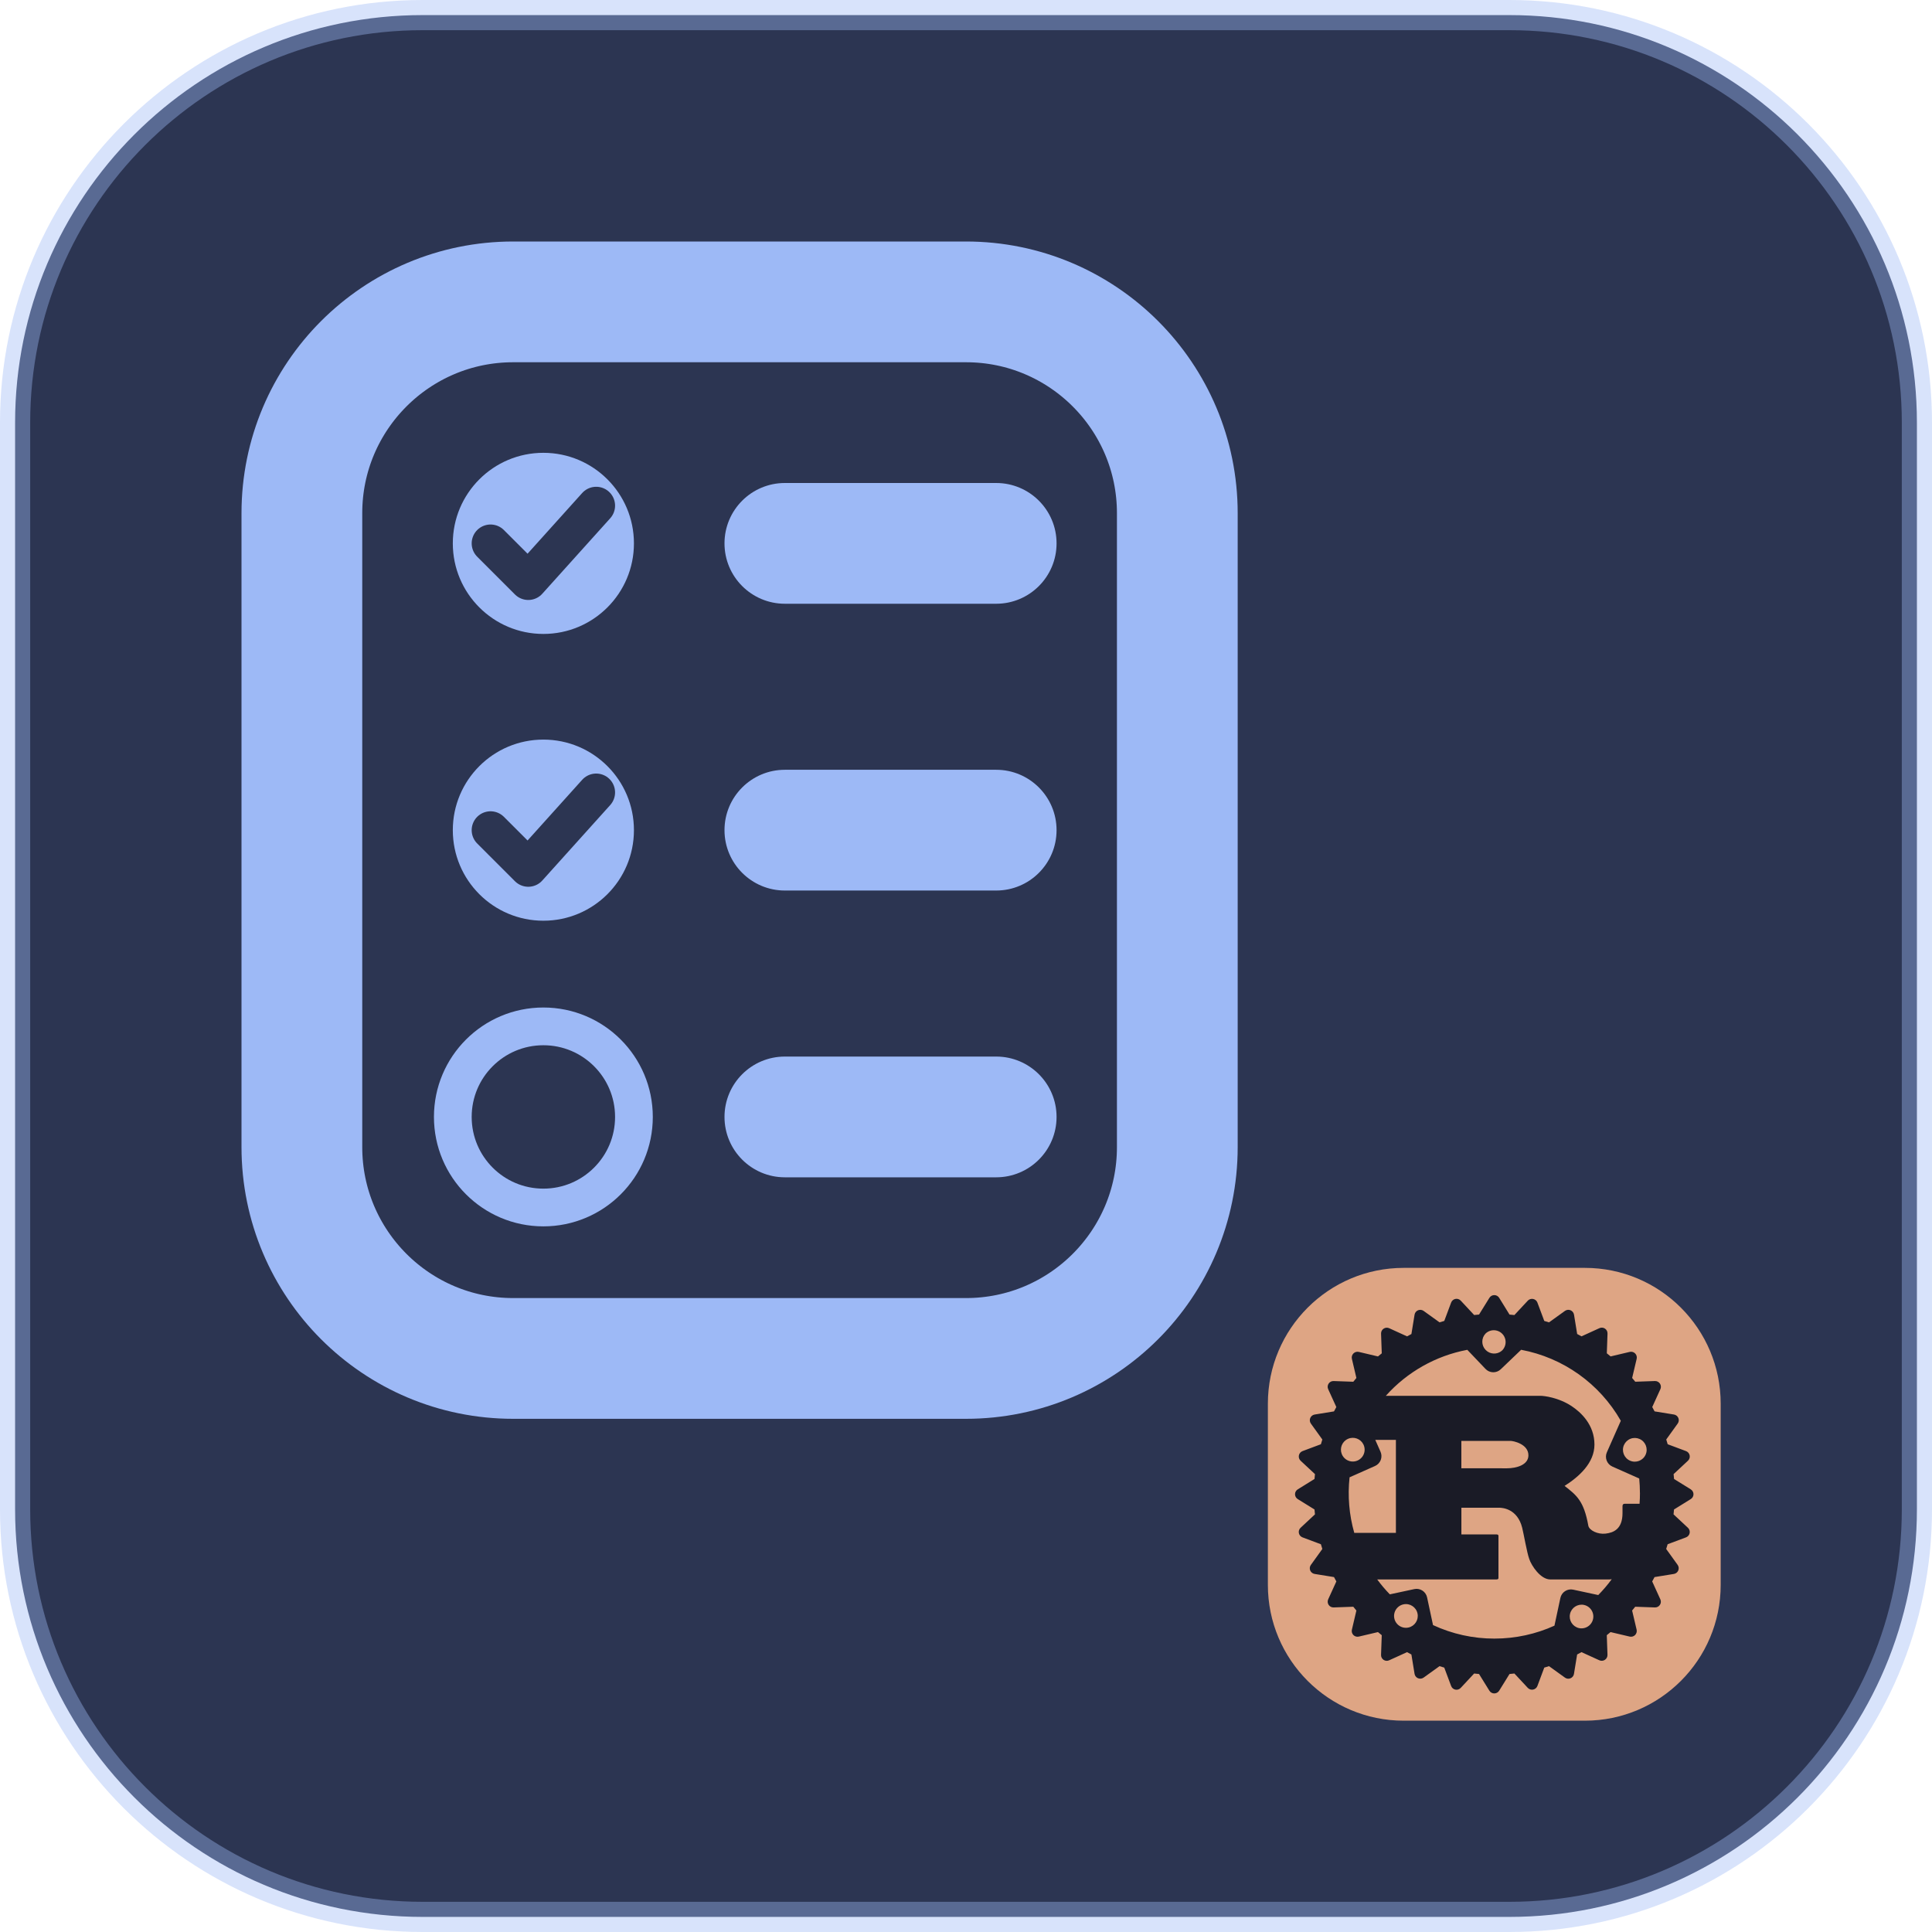
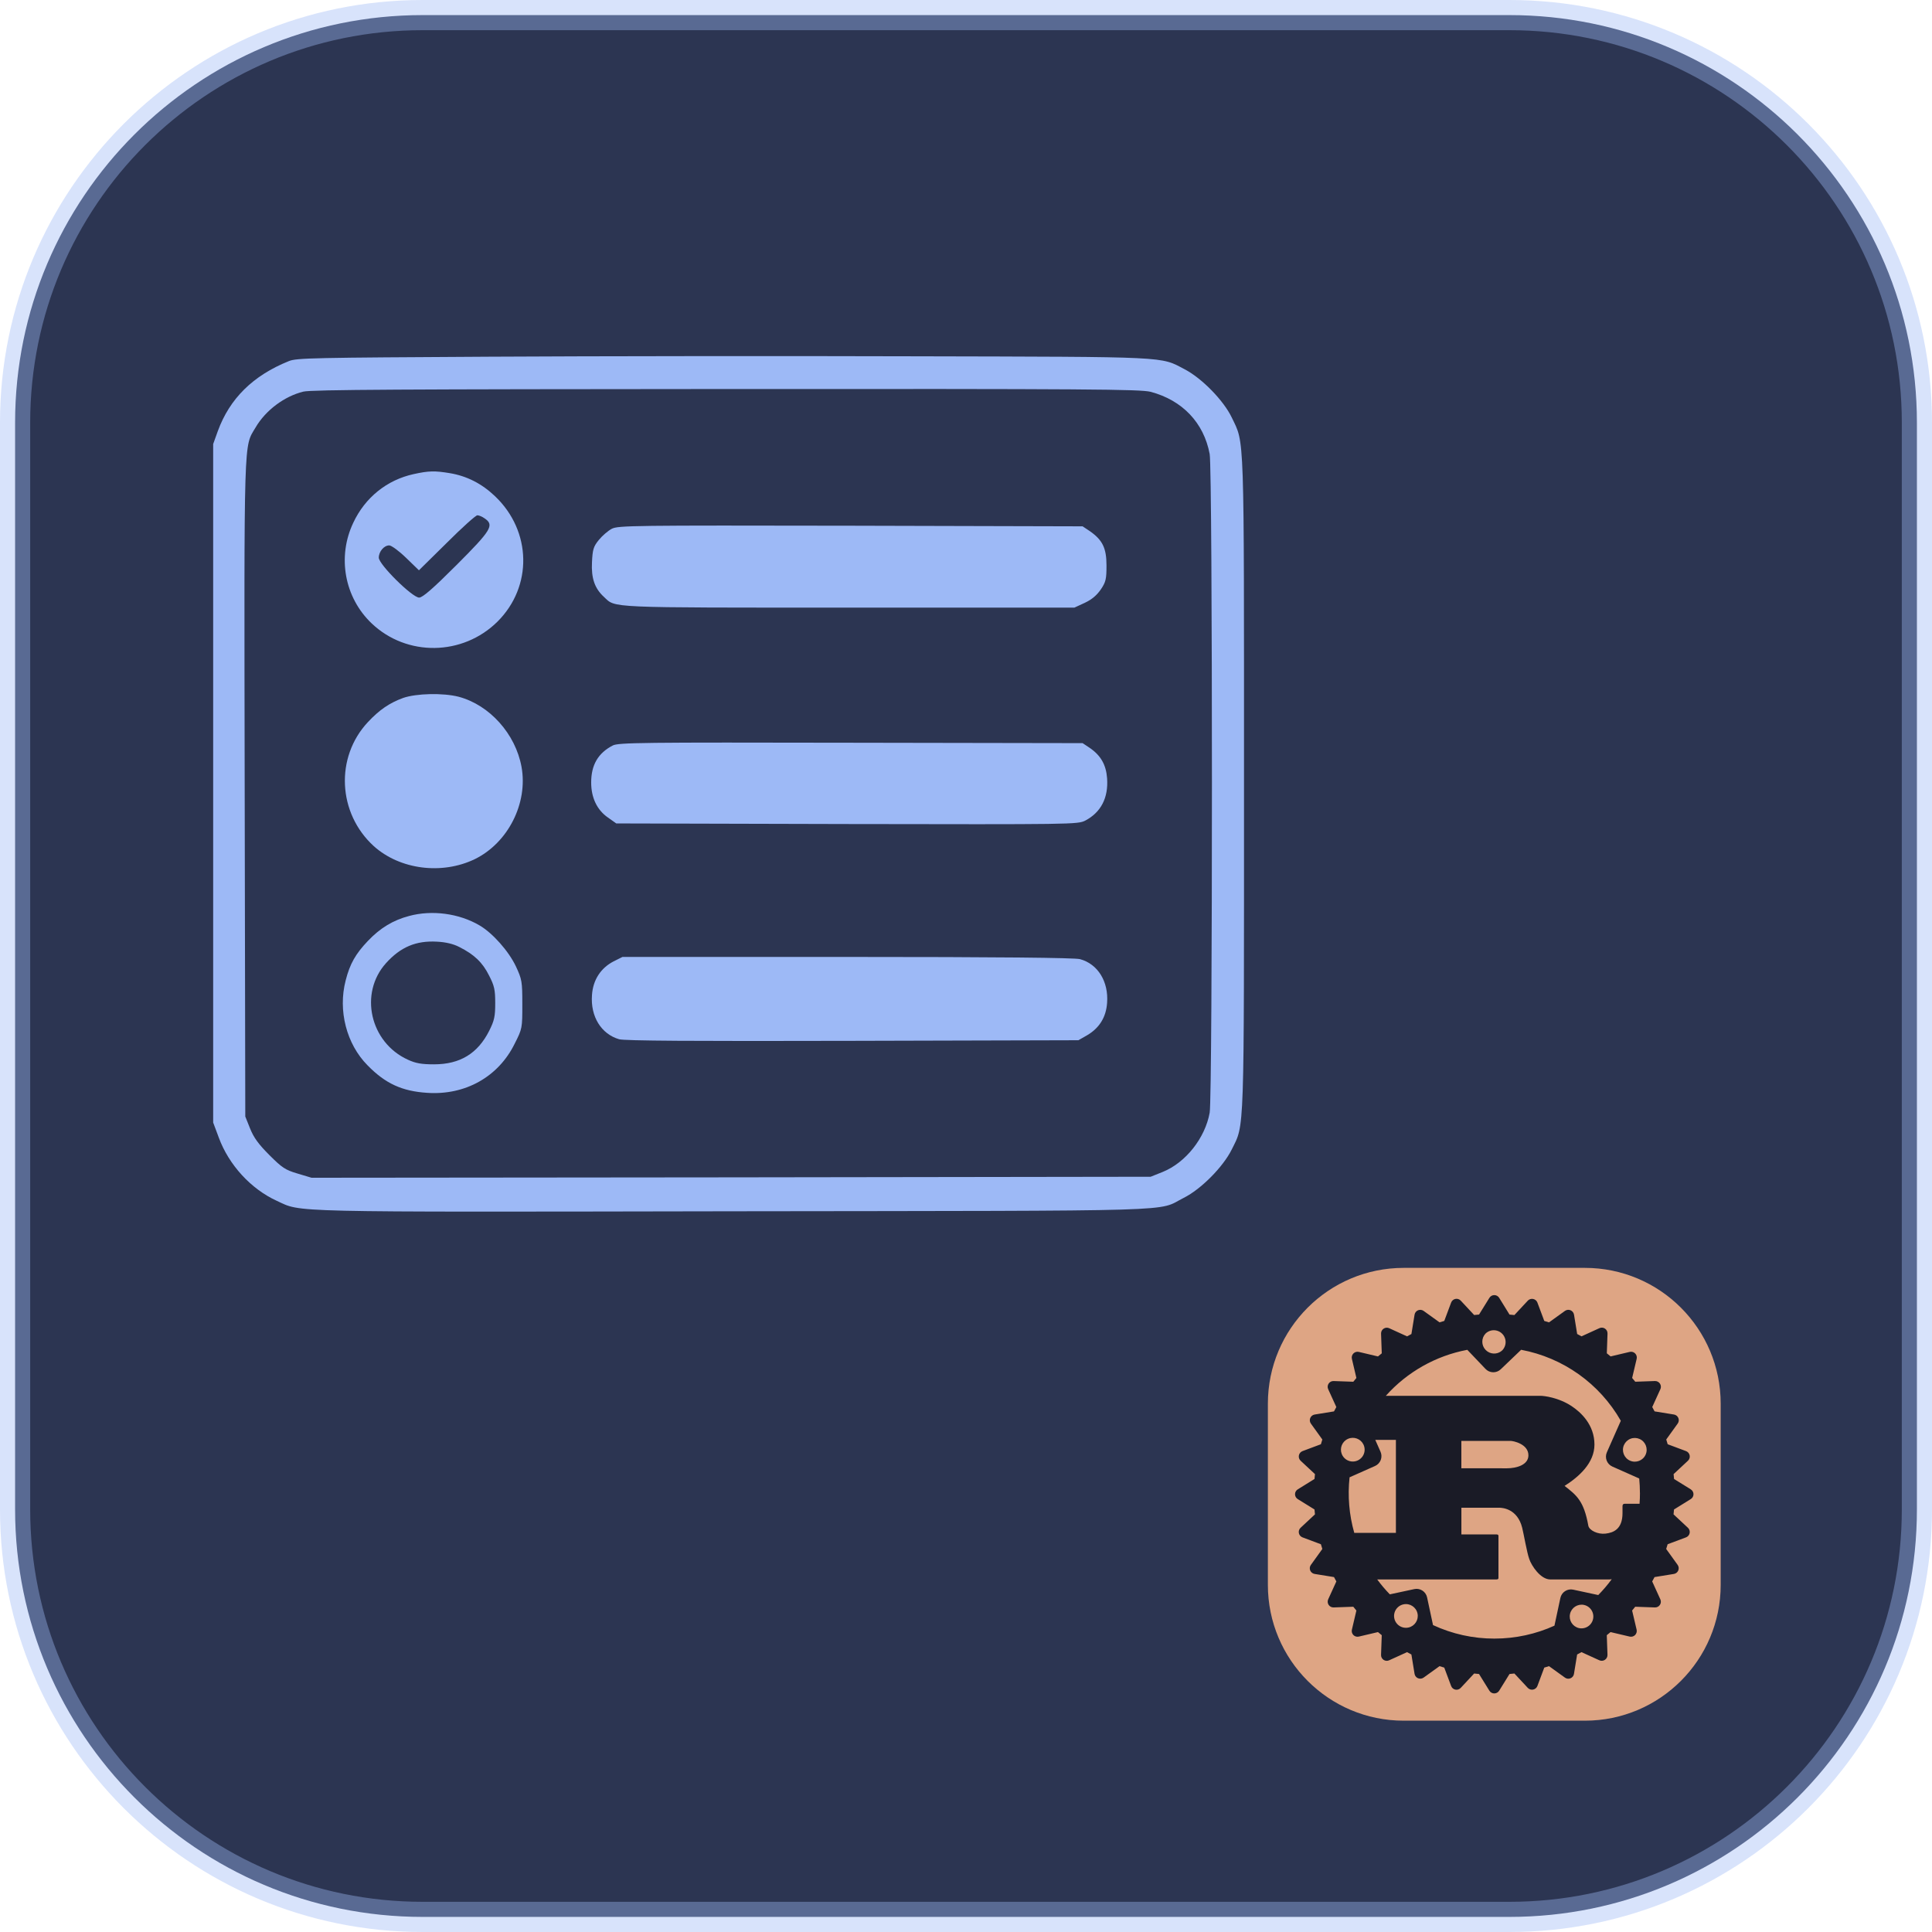
<svg xmlns="http://www.w3.org/2000/svg" viewBox="0 0 128 128" role="img" aria-label="Todo, Rust">
  <rect x="1" y="1" width="126" height="126" rx="27" fill="#2c3552" stroke="#9db9f6" stroke-opacity="0.4" stroke-width="2" />
-   <rect x="20" y="20" width="58" height="70" rx="14" fill="none" stroke="#9db9f6" stroke-width="8" />
-   <g fill="#9db9f6">
-     <circle cx="36" cy="36" r="6" />
-     <rect x="48" y="32" width="22" height="8" rx="4" />
-     <circle cx="36" cy="55" r="6" />
-     <rect x="48" y="51" width="22" height="8" rx="4" />
-     <rect x="48" y="70" width="22" height="8" rx="4" />
-   </g>
-   <circle cx="36" cy="74" r="6" fill="none" stroke="#9db9f6" stroke-width="2.5" />
-   <g fill="none" stroke="#2c3552" stroke-width="2.5" stroke-linecap="round" stroke-linejoin="round">
-     <path d="M32.5 36 L35 38.5 L39.5 33.5" />
-     <path d="M32.5 55 L35 57.5 L39.5 52.5" />
+   <g transform="translate(-2.8343 103.0331) scale(0.0133 -0.0133)" fill="#9db9f6">
+     <path d="M2650 5970 c-876 -5 -959 -6 -998 -22 -179 -72 -295 -187 -354 -349 l-23 -64 0 -1690 0 -1690 28 -75 c50 -136 160 -256 289 -315 127 -58 12 -56 2276 -52 2296 3 2103 -3 2242 67 86 43 196 154 239 241 64 130 61 43 61 1824 0 1778 3 1688 -61 1822 -40 84 -148 195 -234 240 -124 65 -64 62 -1345 65 -641 2 -1595 1 -2120 -2z m3295 -175 c158 -42 265 -154 294 -310 15 -82 15 -3197 0 -3281 -23 -127 -120 -249 -234 -295 l-60 -24 -2090 -3 -2090 -2 -70 21 c-61 18 -77 29 -140 92 -54 54 -78 87 -96 132 l-24 60 -3 1634 c-3 1785 -5 1698 54 1798 50 86 144 156 238 179 40 10 506 12 2106 13 1817 1 2063 -1 2115 -14z" />
+     <path d="M2273 5385 c-132 -29 -241 -116 -300 -242 -81 -170 -44 -373 92 -502 175 -166 453 -162 626 9 176 175 171 451 -12 625 -66 63 -141 101 -226 115 -74 12 -103 12 -180 -5z m355 -221 c48 -33 33 -58 -141 -232 -118 -118 -169 -162 -186 -162 -34 0 -201 165 -201 199 0 30 26 61 52 61 11 0 49 -28 84 -62 l64 -62 139 137 c75 75 144 137 152 137 8 0 25 -7 37 -16z" />
+     <path d="M3261 5113 c-19 -10 -48 -35 -65 -56 -27 -33 -31 -48 -34 -111 -4 -79 13 -130 60 -173 59 -55 3 -53 1220 -53 l1123 0 52 24 c36 17 60 38 80 67 25 37 28 52 28 119 0 87 -20 127 -83 171 l-36 24 -1155 3 c-1086 2 -1158 1 -1190 -15z" />
+     <path d="M2221 4270 c-68 -25 -118 -59 -175 -120 -164 -175 -151 -454 29 -618 130 -117 339 -144 503 -65 166 81 266 279 233 460 -30 164 -159 308 -313 349 -78 20 -211 17 -277 -6z" />
+     <path d="M3265 4033 c-73 -38 -107 -97 -107 -184 0 -76 29 -137 84 -175 l41 -29 1149 -3 c1125 -2 1149 -2 1187 17 78 41 116 113 109 211 -5 67 -31 113 -86 151 l-36 24 -1155 2 c-1041 2 -1159 1 -1186 -14z" />
+     <path d="M2251 3184 c-80 -21 -144 -60 -205 -124 -61 -64 -90 -114 -111 -197 -39 -150 4 -317 109 -423 89 -91 172 -129 297 -137 190 -13 355 80 436 245 38 75 38 77 38 197 0 114 -2 123 -32 188 -36 76 -116 166 -181 204 -102 60 -237 78 -351 47z m249 -154 c76 -38 117 -78 149 -142 27 -52 31 -72 31 -138 0 -66 -4 -86 -30 -138 -57 -113 -145 -167 -275 -167 -62 0 -91 5 -130 23 -189 86 -244 331 -109 481 72 80 149 113 254 107 42 -2 81 -11 110 -26z" />
+     <path d="M3270 2958 c-64 -33 -103 -92 -108 -168 -8 -107 46 -194 135 -220 27 -8 370 -10 1163 -8 l1125 3 42 24 c62 36 96 90 101 162 8 106 -46 194 -135 218 -26 7 -407 11 -1158 11 l-1121 0 -44 -22z" />
  </g>
  <rect x="84" y="84" width="30" height="30" rx="9" fill="#dea584" />
  <path transform="translate(99 99) scale(1.1) translate(-12 -12)" fill="#1a1b26" d="M23.835 11.703l-1.007-.624a13.727 13.727 0 00-.028-.294l.866-.807a.348.348 0 00-.115-.578l-1.107-.414a8.496 8.496 0 00-.087-.286l.69-.959a.346.346 0 00-.226-.545l-1.166-.189a9.357 9.357 0 00-.141-.262l.49-1.076a.344.344 0 00-.027-.336.349.349 0 00-.301-.154l-1.185.042a6.744 6.744 0 00-.187-.227l.272-1.153a.347.347 0 00-.417-.417l-1.153.272a14.018 14.018 0 00-.228-.187l.042-1.185a.344.344 0 00-.49-.328l-1.076.491c-.087-.048-.174-.095-.262-.141l-.19-1.167A.348.348 0 0016.256.955l-.96.691a8.487 8.487 0 00-.285-.086l-.414-1.107a.348.348 0 00-.578-.115l-.807.867a9.294 9.294 0 00-.294-.028L12.295.168a.346.346 0 00-.589 0l-.624 1.007a13.738 13.738 0 00-.294.028L9.98.337a.346.346 0 00-.578.115l-.414 1.107c-.096.027-.19.057-.285.086L7.744.955a.348.348 0 00-.545.226L7.009 2.348a9.357 9.357 0 00-.262.141l-1.076-.491a.346.346 0 00-.49.328l.042 1.185a7.983 7.983 0 00-.228.187L3.841 3.425a.347.347 0 00-.417.417l.271 1.153c-.063.075-.126.151-.186.227l-1.185-.042a.346.346 0 00-.328.49l.491 1.076a9.167 9.167 0 00-.141.262l-1.166.189a.348.348 0 00-.226.545l.69.959a13.303 13.303 0 00-.087.285l-1.107.414a.348.348 0 00-.116.578l.866.807a9.294 9.294 0 00-.028.293l-1.007.624a.344.344 0 000 .589l1.007.624c.008.098.018.196.028.294l-.866.808a.346.346 0 00.116.578l1.107.414c.027.096.057.191.087.285l-.69.959a.345.345 0 00.227.545l1.166.189c.046.088.092.175.141.262l-.491 1.076a.346.346 0 00.328.49l1.183-.042c.062.077.123.153.187.228l-.271 1.154a.346.346 0 00.417.416l1.153-.271c.075.064.151.126.228.186l-.042 1.185a.344.344 0 00.49.327l1.076-.49c.087.049.174.095.262.141l.19 1.166a.348.348 0 00.545.227l.959-.69a9.299 9.299 0 00.285.087l.414 1.107a.345.345 0 00.578.115l.808-.866c.097.011.195.02.294.029l.624 1.007a.347.347 0 00.589 0l.624-1.007c.098-.009.196-.018.294-.029l.807.866a.348.348 0 00.578-.115l.414-1.107a8.463 8.463 0 00.285-.087l.959.69a.345.345 0 00.545-.227l.19-1.166c.088-.046.175-.093.262-.141l1.076.49a.347.347 0 00.49-.327l-.042-1.185a6.727 6.727 0 00.227-.186l1.153.271a.347.347 0 00.417-.416l-.271-1.154c.063-.075.126-.151.186-.228l1.185.042a.344.344 0 00.328-.49l-.49-1.076c.048-.087.095-.174.141-.262l1.166-.189a.348.348 0 00.226-.545l-.69-.959.087-.285 1.107-.414a.346.346 0 00.115-.578l-.866-.808c.01-.097.02-.195.028-.294l1.007-.624a.344.344 0 000-.589zm-6.741 8.355a.714.714 0 01.299-1.396.714.714 0 11-.3 1.396zm-.342-2.314a.649.649 0 00-.771.5l-.357 1.669c-1.103.501-2.329.779-3.619.779a8.737 8.737 0 01-3.695-.814l-.357-1.668a.648.648 0 00-.771-.499l-1.473.316a8.722 8.722 0 01-.761-.898h7.168c.081 0 .136-.014.136-.088v-2.536c0-.074-.054-.088-.136-.088h-2.097v-1.608h2.268c.206 0 1.107.059 1.394 1.209.09.353.287 1.504.423 1.873.135.413.683 1.238 1.268 1.238h3.572a.749.749 0 00.13-.013 8.787 8.787 0 01-.812.953zM6.837 20.024a.714.714 0 11-.3-1.396.714.714 0 01.3 1.396zM4.118 8.997a.714.714 0 11-1.304.579.714.714 0 011.304-.579zm-.835 1.981l1.535-.682a.65.65 0 00.33-.859l-.316-.715h1.243v5.603H3.567a8.775 8.775 0 01-.283-3.348zm6.734-.544V8.784h2.96c.153 0 1.079.177 1.079.87 0 .575-.711.781-1.295.781zm10.757 1.486c0 .219-.008.436-.024.651h-.9c-.09 0-.127.059-.127.148v.413c0 .973-.549 1.185-1.03 1.238-.458.052-.965-.191-1.028-.472-.27-1.519-.72-1.844-1.431-2.403.882-.56 1.799-1.386 1.799-2.491 0-1.194-.819-1.946-1.377-2.315-.782-.516-1.649-.62-1.883-.62H5.468a8.765 8.765 0 014.907-2.77l1.097 1.151a.648.648 0 00.918.021l1.227-1.174a8.775 8.775 0 016.004 4.276l-.84 1.898a.652.652 0 00.33.859l1.618.719c.028.287.043.577.043.872zm-9.301-9.599a.713.713 0 11.984 1.032.714.714 0 01-.984-1.032zm8.339 6.71a.711.711 0 01.94-.362.714.714 0 11-.941.363z" />
</svg>
